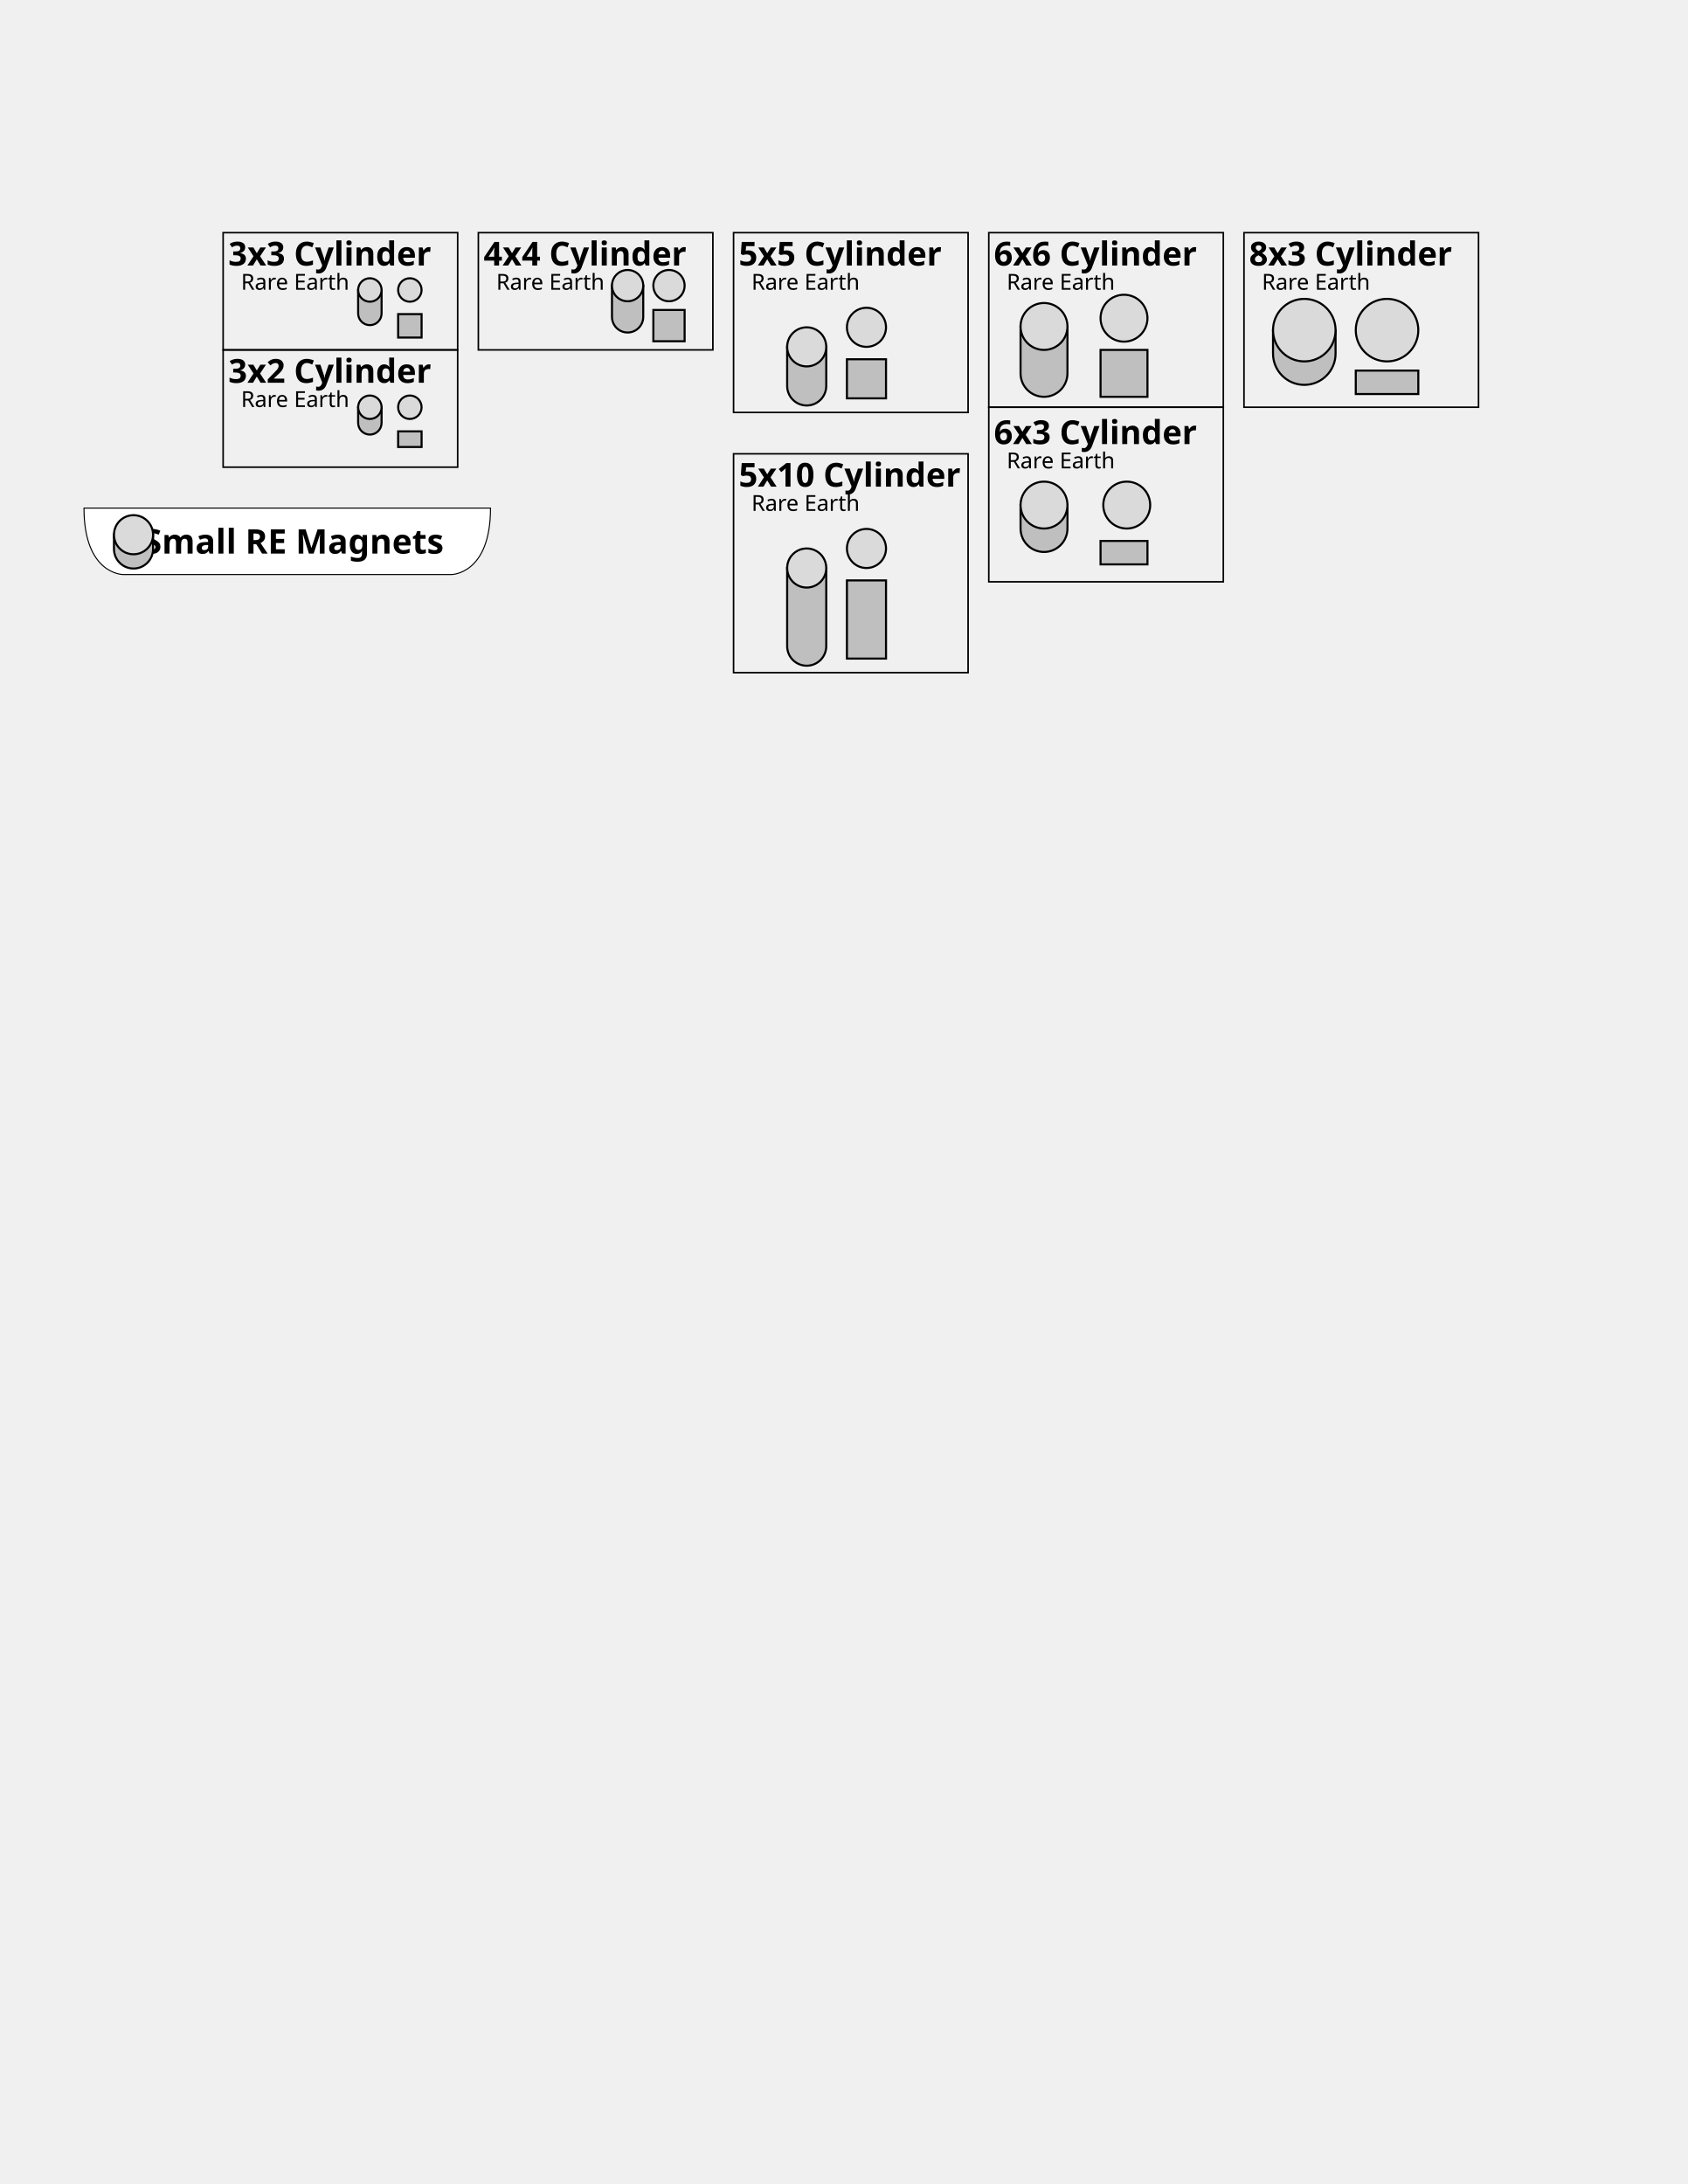
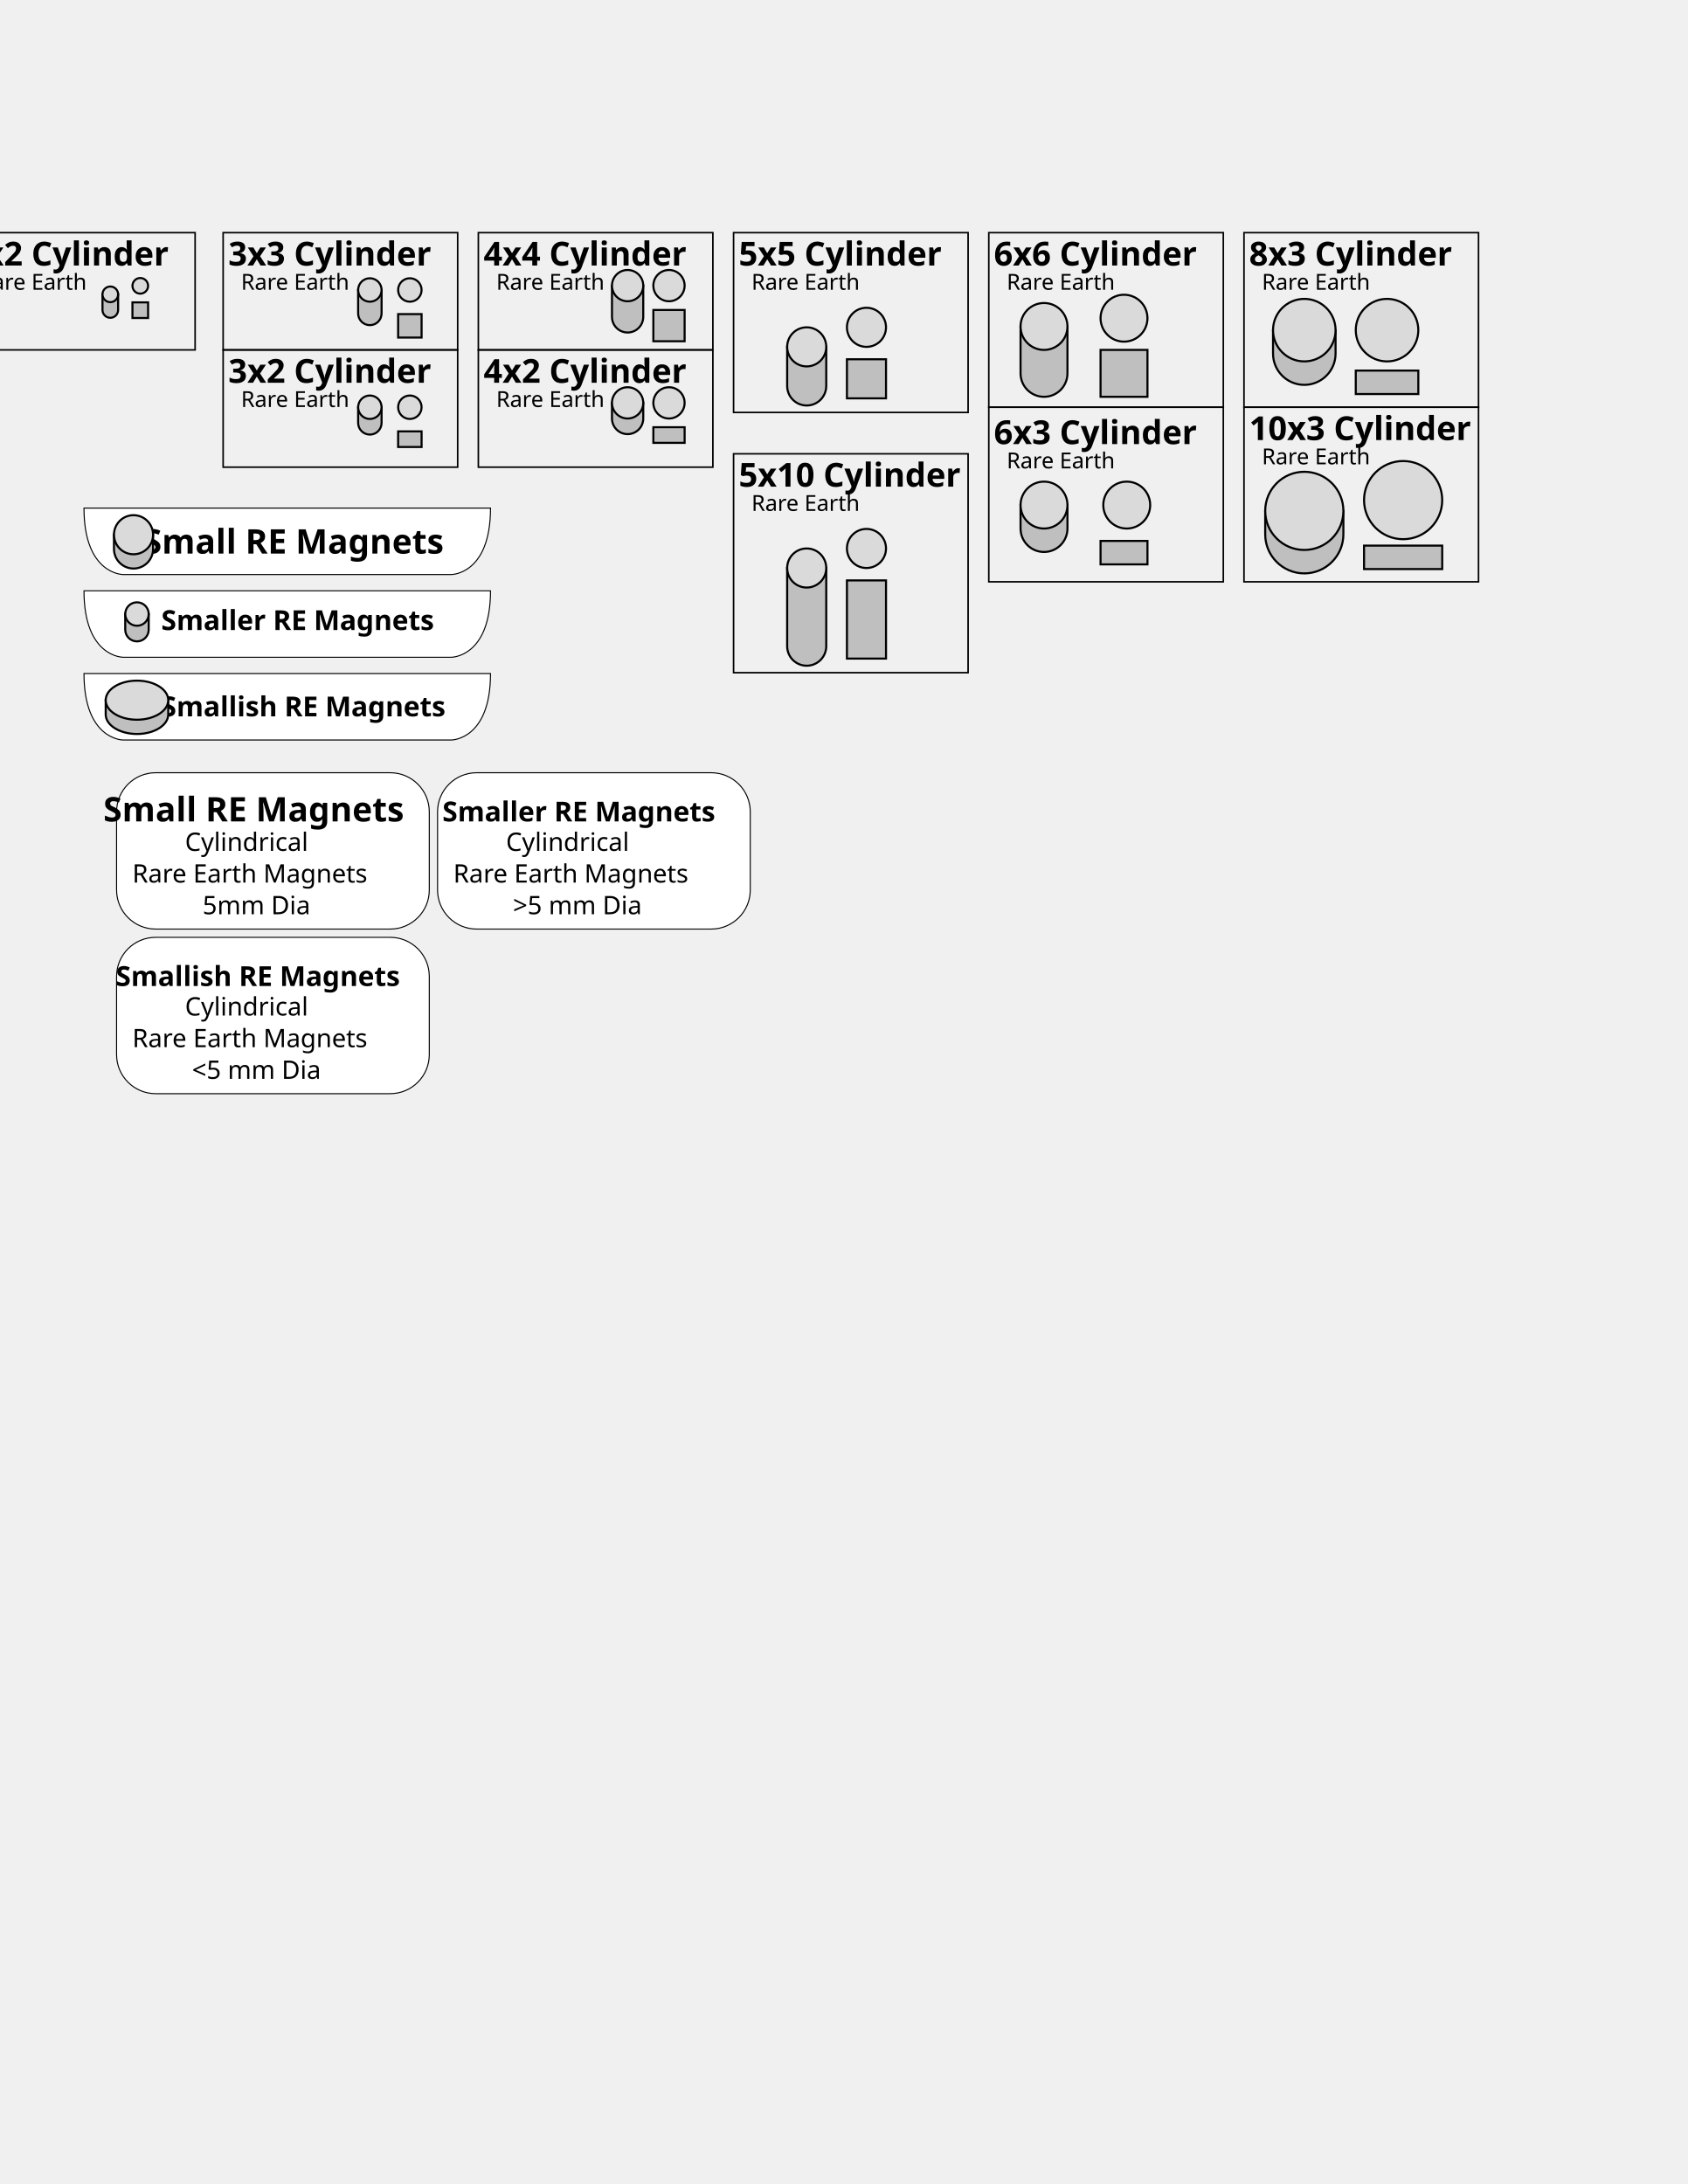
<svg xmlns="http://www.w3.org/2000/svg" width="8.5in" height="11in" viewBox="0 0 215.9 279.4" version="1.1" id="svg5">
  <defs id="defs2" />
  <g id="layer1">
    <rect style="fill:none;stroke:#000000;stroke-width:0.201;stroke-miterlimit:4;stroke-dasharray:none;stop-color:#000000" id="rect61991-9-9-3-0-0-6-07-1" width="30" height="23" x="93.834" y="29.764" />
    <text xml:space="preserve" style="font-size:4.233px;line-height:1.25;font-family:Ste;-inkscape-font-specification:Ste;stroke-width:0.265" x="94.499" y="33.965" id="text62049-11-9-4-9-8-45-15-8">
      <tspan id="tspan62047-60-4-4-3-9-8-5-5" style="font-style:normal;font-variant:normal;font-weight:bold;font-stretch:normal;font-size:4.233px;font-family:sans-serif;-inkscape-font-specification:sans-serif;stroke-width:0.265" x="94.499" y="33.965">5x5 Cylinder</tspan>
    </text>
    <text xml:space="preserve" style="font-size:2.822px;line-height:1.25;font-family:Ste;-inkscape-font-specification:Ste;text-align:start;text-anchor:start;stroke-width:0.265" x="96.116" y="37.069" id="text62053-0-4-4-3-7-94-8-3">
      <tspan style="font-style:normal;font-variant:normal;font-weight:normal;font-stretch:normal;font-size:2.822px;font-family:sans-serif;-inkscape-font-specification:sans-serif;text-align:start;text-anchor:start;stroke-width:0.265" x="96.116" y="37.069" id="tspan62051-33-68-3-5-8-13-2-8">Rare Earth</tspan>
    </text>
    <path id="path8921-4" style="fill:#bfbfbf;fill-opacity:1;stroke:#000000;stroke-width:0.265;stroke-dasharray:none;stop-color:#000000" d="m 100.689,44.374 v 5 a 2.5,2.5 0 0 0 2.5,2.5 2.5,2.5 0 0 0 2.5,-2.5 v -5 z" />
    <circle style="fill:#dadada;fill-opacity:1;stroke:#000000;stroke-width:0.265;stroke-dasharray:none;stop-color:#000000" id="path8921" cx="103.189" cy="44.374" r="2.5" />
    <rect style="fill:#bfbfbf;fill-opacity:1;stroke:#000000;stroke-width:0.265;stroke-dasharray:none;stop-color:#000000" id="rect9529" width="5" height="5" x="108.335" y="45.961" />
    <circle style="fill:#dadada;fill-opacity:1;stroke:#000000;stroke-width:0.265;stroke-dasharray:none;stop-color:#000000" id="circle9605" cx="110.835" cy="41.873" r="2.5" />
    <path id="rect61991-9-9-3-0-0-6-07-1-60" style="fill:none;stroke:#000000;stroke-width:0.201;stroke-miterlimit:4;stroke-dasharray:none;stop-color:#000000" d="M 93.834,58.056 V 86.056 H 123.834 V 58.056 Z" />
    <text xml:space="preserve" style="font-size:4.233px;line-height:1.25;font-family:Ste;-inkscape-font-specification:Ste;stroke-width:0.265" x="94.499" y="62.256" id="text62049-11-9-4-9-8-45-15-8-3">
      <tspan id="tspan62047-60-4-4-3-9-8-5-5-7" style="font-style:normal;font-variant:normal;font-weight:bold;font-stretch:normal;font-size:4.233px;font-family:sans-serif;-inkscape-font-specification:sans-serif;stroke-width:0.265" x="94.499" y="62.256">5x10 Cylinder</tspan>
    </text>
    <text xml:space="preserve" style="font-size:2.822px;line-height:1.25;font-family:Ste;-inkscape-font-specification:Ste;text-align:start;text-anchor:start;stroke-width:0.265" x="96.116" y="65.36" id="text62053-0-4-4-3-7-94-8-3-9">
      <tspan style="font-style:normal;font-variant:normal;font-weight:normal;font-stretch:normal;font-size:2.822px;font-family:sans-serif;-inkscape-font-specification:sans-serif;text-align:start;text-anchor:start;stroke-width:0.265" x="96.116" y="65.36" id="tspan62051-33-68-3-5-8-13-2-8-3">Rare Earth</tspan>
    </text>
    <path id="path8921-4-5" style="fill:#bfbfbf;fill-opacity:1;stroke:#000000;stroke-width:0.265;stroke-dasharray:none;stop-color:#000000" d="m 100.689,72.665 v 10 c -6e-5,1.381 1.119,2.5 2.5,2.5 1.381,6.1e-5 2.5,-1.119 2.5,-2.5 v -10 z" />
    <circle style="fill:#dadada;fill-opacity:1;stroke:#000000;stroke-width:0.265;stroke-dasharray:none;stop-color:#000000" id="path8921-15" cx="103.189" cy="72.665" r="2.5" />
    <path id="rect9529-6" style="fill:#bfbfbf;fill-opacity:1;stroke:#000000;stroke-width:0.265;stroke-dasharray:none;stop-color:#000000" d="M 108.335,74.252 V 84.253 h 5 V 74.252 Z" />
    <circle style="fill:#dadada;fill-opacity:1;stroke:#000000;stroke-width:0.265;stroke-dasharray:none;stop-color:#000000" id="circle9605-7" cx="110.835" cy="70.165" r="2.5" />
    <rect style="fill:none;stroke:#000000;stroke-width:0.201;stroke-miterlimit:4;stroke-dasharray:none;stop-color:#000000" id="rect61991-9-9-3-0-0-6-07-1-6" width="30" height="15" x="61.188" y="29.764" />
    <text xml:space="preserve" style="font-size:4.233px;line-height:1.25;font-family:Ste;-inkscape-font-specification:Ste;stroke-width:0.265" x="61.854" y="33.965" id="text62049-11-9-4-9-8-45-15-8-0">
      <tspan id="tspan62047-60-4-4-3-9-8-5-5-8" style="font-style:normal;font-variant:normal;font-weight:bold;font-stretch:normal;font-size:4.233px;font-family:sans-serif;-inkscape-font-specification:sans-serif;stroke-width:0.265" x="61.854" y="33.965">4x4 Cylinder</tspan>
    </text>
    <text xml:space="preserve" style="font-size:2.822px;line-height:1.25;font-family:Ste;-inkscape-font-specification:Ste;text-align:start;text-anchor:start;stroke-width:0.265" x="63.47" y="37.069" id="text62053-0-4-4-3-7-94-8-3-3">
      <tspan style="font-style:normal;font-variant:normal;font-weight:normal;font-stretch:normal;font-size:2.822px;font-family:sans-serif;-inkscape-font-specification:sans-serif;text-align:start;text-anchor:start;stroke-width:0.265" x="63.47" y="37.069" id="tspan62051-33-68-3-5-8-13-2-8-9">Rare Earth</tspan>
    </text>
    <rect style="fill:#bfbfbf;fill-opacity:1;stroke:#000000;stroke-width:0.265;stroke-dasharray:none;stop-color:#000000" id="rect9529-1" width="4" height="4" x="83.573" y="39.655" />
    <path id="rect9529-1-6" style="fill:#bfbfbf;fill-opacity:1;stroke:#000000;stroke-width:0.265;stroke-dasharray:none;stop-color:#000000" d="M 78.282 36.538 L 78.282 40.539 A 2 2 0 0 0 80.281 42.538 A 2 2 0 0 0 82.281 40.539 L 82.281 36.538 L 78.282 36.538 z " />
    <circle style="fill:#dadada;fill-opacity:1;stroke:#000000;stroke-width:0.265;stroke-dasharray:none;stop-color:#000000" id="circle9605-6" cx="85.573" cy="36.539" r="2" />
    <rect style="fill:none;stroke:#000000;stroke-width:0.201;stroke-miterlimit:4;stroke-dasharray:none;stop-color:#000000" id="rect61991-9-9-3-0-0-6-07-1-6-3" width="30" height="22.333" x="126.48" y="29.764" />
    <text xml:space="preserve" style="font-size:4.233px;line-height:1.25;font-family:Ste;-inkscape-font-specification:Ste;stroke-width:0.265" x="127.145" y="33.965" id="text62049-11-9-4-9-8-45-15-8-0-17">
      <tspan id="tspan62047-60-4-4-3-9-8-5-5-8-34" style="font-style:normal;font-variant:normal;font-weight:bold;font-stretch:normal;font-size:4.233px;font-family:sans-serif;-inkscape-font-specification:sans-serif;stroke-width:0.265" x="127.145" y="33.965">6x6 Cylinder</tspan>
    </text>
    <text xml:space="preserve" style="font-size:2.822px;line-height:1.25;font-family:Ste;-inkscape-font-specification:Ste;text-align:start;text-anchor:start;stroke-width:0.265" x="128.762" y="37.069" id="text62053-0-4-4-3-7-94-8-3-3-5">
      <tspan style="font-style:normal;font-variant:normal;font-weight:normal;font-stretch:normal;font-size:2.822px;font-family:sans-serif;-inkscape-font-specification:sans-serif;text-align:start;text-anchor:start;stroke-width:0.265" x="128.762" y="37.069" id="tspan62051-33-68-3-5-8-13-2-8-9-8">Rare Earth</tspan>
    </text>
    <rect style="fill:#bfbfbf;fill-opacity:1;stroke:#000000;stroke-width:0.265;stroke-dasharray:none;stop-color:#000000" id="rect9529-1-5" width="6" height="6" x="140.777" y="44.764" />
    <path id="rect9529-1-3-4" style="fill:#bfbfbf;fill-opacity:1;stroke:#000000;stroke-width:0.265;stroke-dasharray:none;stop-color:#000000" d="m 130.544,41.764 v 6.001 a 3,3 0 0 0 2.999,2.999 3,3 0 0 0 3,-2.999 v -6.001 z" />
    <circle style="fill:#dadada;fill-opacity:1;stroke:#000000;stroke-width:0.265;stroke-dasharray:none;stop-color:#000000" id="circle9605-6-2" cx="143.777" cy="40.706" r="3" />
    <circle style="fill:#dadada;fill-opacity:1;stroke:#000000;stroke-width:0.265;stroke-dasharray:none;stop-color:#000000" id="circle9605-6-3-5" cx="133.544" cy="41.764" r="3" />
    <rect style="fill:none;stroke:#000000;stroke-width:0.201;stroke-miterlimit:4;stroke-dasharray:none;stop-color:#000000" id="rect61991-9-9-3-0-0-6-07-1-6-3-8" width="30" height="22.333" x="126.48" y="52.097" />
    <text xml:space="preserve" style="font-size:4.233px;line-height:1.25;font-family:Ste;-inkscape-font-specification:Ste;stroke-width:0.265" x="127.145" y="56.814" id="text62049-11-9-4-9-8-45-15-8-0-17-1">
      <tspan id="tspan62047-60-4-4-3-9-8-5-5-8-34-6" style="font-style:normal;font-variant:normal;font-weight:bold;font-stretch:normal;font-size:4.233px;font-family:sans-serif;-inkscape-font-specification:sans-serif;stroke-width:0.265" x="127.145" y="56.814">6x3 Cylinder</tspan>
    </text>
    <text xml:space="preserve" style="font-size:2.822px;line-height:1.25;font-family:Ste;-inkscape-font-specification:Ste;text-align:start;text-anchor:start;stroke-width:0.265" x="128.762" y="59.918" id="text62053-0-4-4-3-7-94-8-3-3-5-1">
      <tspan style="font-style:normal;font-variant:normal;font-weight:normal;font-stretch:normal;font-size:2.822px;font-family:sans-serif;-inkscape-font-specification:sans-serif;text-align:start;text-anchor:start;stroke-width:0.265" x="128.762" y="59.918" id="tspan62051-33-68-3-5-8-13-2-8-9-8-3">Rare Earth</tspan>
    </text>
    <rect style="fill:#bfbfbf;fill-opacity:1;stroke:#000000;stroke-width:0.265;stroke-dasharray:none;stop-color:#000000" id="rect9529-1-5-7" width="6" height="3" x="140.777" y="69.201" />
    <path id="circle9605-6-2-2" style="fill:#bfbfbf;fill-opacity:1;stroke:#000000;stroke-width:0.265;stroke-dasharray:none;stop-color:#000000" d="m 130.544,64.614 v 3 a 3,3 0 0 0 3,3 3,3 0 0 0 3,-3 v -3 h -3 z" />
    <circle style="fill:#dadada;fill-opacity:1;stroke:#000000;stroke-width:0.265;stroke-dasharray:none;stop-color:#000000" id="circle9605-6-3-5-0" cx="133.544" cy="64.614" r="3" />
    <rect style="fill:none;stroke:#000000;stroke-width:0.201;stroke-miterlimit:4;stroke-dasharray:none;stop-color:#000000" id="rect61991-9-9-3-0-0-6-07-1-6-3-9" width="30" height="22.333" x="159.125" y="29.764" />
    <text xml:space="preserve" style="font-size:4.233px;line-height:1.25;font-family:Ste;-inkscape-font-specification:Ste;stroke-width:0.265" x="159.791" y="33.965" id="text62049-11-9-4-9-8-45-15-8-0-17-0">
      <tspan id="tspan62047-60-4-4-3-9-8-5-5-8-34-9" style="font-style:normal;font-variant:normal;font-weight:bold;font-stretch:normal;font-size:4.233px;font-family:sans-serif;-inkscape-font-specification:sans-serif;stroke-width:0.265" x="159.791" y="33.965">8x3 Cylinder</tspan>
    </text>
    <text xml:space="preserve" style="font-size:2.822px;line-height:1.25;font-family:Ste;-inkscape-font-specification:Ste;text-align:start;text-anchor:start;stroke-width:0.265" x="161.407" y="37.069" id="text62053-0-4-4-3-7-94-8-3-3-5-0">
      <tspan style="font-style:normal;font-variant:normal;font-weight:normal;font-stretch:normal;font-size:2.822px;font-family:sans-serif;-inkscape-font-specification:sans-serif;text-align:start;text-anchor:start;stroke-width:0.265" x="161.407" y="37.069" id="tspan62051-33-68-3-5-8-13-2-8-9-8-7">Rare Earth</tspan>
    </text>
    <rect style="fill:#bfbfbf;fill-opacity:1;stroke:#000000;stroke-width:0.265;stroke-dasharray:none;stop-color:#000000" id="rect9529-1-5-3" width="8" height="3" x="173.423" y="47.41" />
    <path id="circle9605-6-2-3" style="fill:#bfbfbf;fill-opacity:1;stroke:#000000;stroke-width:0.265;stroke-dasharray:none;stop-color:#000000" d="m 166.84,41.235 a 4,4 0 0 0 -2.642,1 h -1.359 v 3 a 4,4 0 0 0 4,4 4,4 0 0 0 4,-4 v -3 h -1.354 a 4,4 0 0 0 -2.646,-1 z" />
    <rect style="fill:none;stroke:#000000;stroke-width:0.201;stroke-miterlimit:4;stroke-dasharray:none;stop-color:#000000" id="rect61991-9-9-3-0-0-6-07-1-6-38" width="30" height="15" x="28.542" y="29.764" />
    <text xml:space="preserve" style="font-size:4.233px;line-height:1.25;font-family:Ste;-inkscape-font-specification:Ste;stroke-width:0.265" x="29.208" y="33.965" id="text62049-11-9-4-9-8-45-15-8-0-3">
      <tspan id="tspan62047-60-4-4-3-9-8-5-5-8-9" style="font-style:normal;font-variant:normal;font-weight:bold;font-stretch:normal;font-size:4.233px;font-family:sans-serif;-inkscape-font-specification:sans-serif;stroke-width:0.265" x="29.208" y="33.965">3x3 Cylinder</tspan>
    </text>
    <text xml:space="preserve" style="font-size:2.822px;line-height:1.25;font-family:Ste;-inkscape-font-specification:Ste;text-align:start;text-anchor:start;stroke-width:0.265" x="30.824" y="37.069" id="text62053-0-4-4-3-7-94-8-3-3-4">
      <tspan style="font-style:normal;font-variant:normal;font-weight:normal;font-stretch:normal;font-size:2.822px;font-family:sans-serif;-inkscape-font-specification:sans-serif;text-align:start;text-anchor:start;stroke-width:0.265" x="30.824" y="37.069" id="tspan62051-33-68-3-5-8-13-2-8-9-0">Rare Earth</tspan>
    </text>
    <rect style="fill:#bfbfbf;fill-opacity:1;stroke:#000000;stroke-width:0.265;stroke-dasharray:none;stop-color:#000000" id="rect9529-1-1" width="3" height="3" x="50.927" y="40.184" />
    <path id="rect9529-1-3-7" style="fill:#bfbfbf;fill-opacity:1;stroke:#000000;stroke-width:0.265;stroke-dasharray:none;stop-color:#000000" d="m 45.811,37.097 v 3 a 1.5,1.5 0 0 0 1.5,1.5 1.5,1.5 0 0 0 1.5,-1.5 v -3 z" />
    <circle style="fill:#dadada;fill-opacity:1;stroke:#000000;stroke-width:0.265;stroke-dasharray:none;stop-color:#000000" id="circle9605-6-1" cx="52.427" cy="37.097" r="1.5" />
    <circle style="fill:#dadada;fill-opacity:1;stroke:#000000;stroke-width:0.265;stroke-dasharray:none;stop-color:#000000" id="circle9605-6-3-9" cx="47.311" cy="37.097" r="1.5" />
    <rect style="fill:none;stroke:#000000;stroke-width:0.201;stroke-miterlimit:4;stroke-dasharray:none;stop-color:#000000" id="rect61991-9-9-3-0-0-6-07-1-6-7-8" width="30" height="15" x="28.542" y="44.764" />
    <text xml:space="preserve" style="font-size:4.233px;line-height:1.25;font-family:Ste;-inkscape-font-specification:Ste;stroke-width:0.265" x="29.208" y="48.965" id="text62049-11-9-4-9-8-45-15-8-0-1-7">
      <tspan id="tspan62047-60-4-4-3-9-8-5-5-8-3-5" style="font-style:normal;font-variant:normal;font-weight:bold;font-stretch:normal;font-size:4.233px;font-family:sans-serif;-inkscape-font-specification:sans-serif;stroke-width:0.265" x="29.208" y="48.965">3x2 Cylinder</tspan>
    </text>
    <text xml:space="preserve" style="font-size:2.822px;line-height:1.25;font-family:Ste;-inkscape-font-specification:Ste;text-align:start;text-anchor:start;stroke-width:0.265" x="30.824" y="52.069" id="text62053-0-4-4-3-7-94-8-3-3-7-1">
      <tspan style="font-style:normal;font-variant:normal;font-weight:normal;font-stretch:normal;font-size:2.822px;font-family:sans-serif;-inkscape-font-specification:sans-serif;text-align:start;text-anchor:start;stroke-width:0.265" x="30.824" y="52.069" id="tspan62051-33-68-3-5-8-13-2-8-9-7-5">Rare Earth</tspan>
    </text>
    <rect style="fill:#bfbfbf;fill-opacity:1;stroke:#000000;stroke-width:0.265;stroke-dasharray:none;stop-color:#000000" id="rect9529-1-8-7" width="3" height="2" x="50.927" y="55.184" />
    <path id="rect9529-1-3-8-0" style="fill:#bfbfbf;fill-opacity:1;stroke:#000000;stroke-width:0.265;stroke-dasharray:none;stop-color:#000000" d="m 45.811,52.097 v 2 c 1.93e-4,0.828 0.671,1.499 1.5,1.5 0.828,9.2e-5 1.5,-0.671 1.5,-1.5 v -2 z" />
    <circle style="fill:#dadada;fill-opacity:1;stroke:#000000;stroke-width:0.265;stroke-dasharray:none;stop-color:#000000" id="circle9605-6-35-8" cx="52.427" cy="52.097" r="1.5" />
    <circle style="fill:#dadada;fill-opacity:1;stroke:#000000;stroke-width:0.265;stroke-dasharray:none;stop-color:#000000" id="circle9605-6-3-7-1" cx="47.311" cy="52.097" r="1.5" />
    <path id="path75959" style="fill:#ffffff;stroke:#000000;stroke-width:0.132;stroke-miterlimit:4;stroke-dasharray:none;stop-color:#000000" d="m 10.743,65.001 c 0,8.5 5,8.5 5,8.5 h 19.359 3.281 19.36 c 0,0 5,-2.5e-4 5,-8.5 H 38.384 35.102 Z" />
    <text xml:space="preserve" style="font-size:4.348px;line-height:1.25;font-family:Ste;-inkscape-font-specification:Ste;stroke-width:0.082" x="40.363" y="70.816" id="text75963">
      <tspan id="tspan75961" style="font-style:normal;font-variant:normal;font-weight:bold;font-stretch:normal;font-family:sans-serif;-inkscape-font-specification:sans-serif;text-align:center;text-anchor:middle;stroke-width:0.082" x="40.363" y="70.816">Small RE Magnets</tspan>
    </text>
    <path id="path8921-4-3" style="fill:#bfbfbf;fill-opacity:1;stroke:#000000;stroke-width:0.265;stroke-dasharray:none;stop-color:#000000" d="m 14.579,68.407 v 1.825 c -5.9e-5,1.381 1.119,2.5 2.5,2.5 1.381,5.9e-5 2.5,-1.119 2.5,-2.5 v -1.825 z" />
    <circle style="fill:#dadada;fill-opacity:1;stroke:#000000;stroke-width:0.265;stroke-dasharray:none;stop-color:#000000" id="path8921-1" cx="17.079" cy="68.407" r="2.5" />
    <circle style="fill:#dadada;fill-opacity:1;stroke:#000000;stroke-width:0.265;stroke-dasharray:none;stop-color:#000000" id="circle562" cx="166.839" cy="42.235" r="4" />
    <circle style="fill:#dadada;fill-opacity:1;stroke:#000000;stroke-width:0.265;stroke-dasharray:none;stop-color:#000000" id="circle1348" cx="177.423" cy="42.235" r="4" />
+     <rect style="fill:none;stroke:#000000;stroke-width:0.201;stroke-miterlimit:4;stroke-dasharray:none;stop-color:#000000" id="rect61991-9-9-3-0-0-6-07-1-6-3-9-1" width="30" height="22.333" x="159.125" y="52.097" />
+     <text xml:space="preserve" style="font-size:4.233px;line-height:1.25;font-family:Ste;-inkscape-font-specification:Ste;stroke-width:0.265" x="159.791" y="56.297" id="text62049-11-9-4-9-8-45-15-8-0-17-0-2">
+       <tspan id="tspan62047-60-4-4-3-9-8-5-5-8-34-9-6" style="font-style:normal;font-variant:normal;font-weight:bold;font-stretch:normal;font-size:4.233px;font-family:sans-serif;-inkscape-font-specification:sans-serif;stroke-width:0.265" x="159.791" y="56.297">10x3 Cylinder</tspan>
+     </text>
+     <text xml:space="preserve" style="font-size:2.822px;line-height:1.25;font-family:Ste;-inkscape-font-specification:Ste;text-align:start;text-anchor:start;stroke-width:0.265" x="161.407" y="59.401" id="text62053-0-4-4-3-7-94-8-3-3-5-0-9">
+       <tspan style="font-style:normal;font-variant:normal;font-weight:normal;font-stretch:normal;font-size:2.822px;font-family:sans-serif;-inkscape-font-specification:sans-serif;text-align:start;text-anchor:start;stroke-width:0.265" x="161.407" y="59.401" id="tspan62051-33-68-3-5-8-13-2-8-9-8-7-1">Rare Earth</tspan>
+     </text>
+     <rect style="fill:#bfbfbf;fill-opacity:1;stroke:#000000;stroke-width:0.265;stroke-dasharray:none;stop-color:#000000" id="rect9529-1-5-3-3" width="10" height="3" x="174.481" y="69.801" />
+     <path id="rect9529-1-5-3-3-2" style="fill:#bfbfbf;fill-opacity:1;stroke:#000000;stroke-width:0.265;stroke-dasharray:none;stop-color:#000000" d="m 166.839,63.355 a 5,5 0 0 0 -3.996,2 h -1.004 V 68.355 a 5,5 0 0 0 5,5 5,5 0 0 0 5,-5 v -3 h -1 a 5,5 0 0 0 -4,-2 z" />
+     <circle style="fill:#dadada;fill-opacity:1;stroke:#000000;stroke-width:0.265;stroke-dasharray:none;stop-color:#000000" id="circle1348-3" cx="179.481" cy="63.98" r="5" />
+     <circle style="fill:#dadada;fill-opacity:1;stroke:#000000;stroke-width:0.265;stroke-dasharray:none;stop-color:#000000" id="circle1348-3-1" cx="166.839" cy="65.355" r="5" />
    <circle style="fill:#dadada;fill-opacity:1;stroke:#000000;stroke-width:0.265;stroke-dasharray:none;stop-color:#000000" id="circle2918" cx="144.127" cy="64.614" r="3" />
    <circle style="fill:#dadada;fill-opacity:1;stroke:#000000;stroke-width:0.265;stroke-dasharray:none;stop-color:#000000" id="circle3276" cx="80.281" cy="36.539" r="2" />
+     <rect style="fill:none;stroke:#000000;stroke-width:0.201;stroke-miterlimit:4;stroke-dasharray:none;stop-color:#000000" id="rect61991-9-9-3-0-0-6-07-1-6-4" width="30" height="15" x="61.188" y="44.764" />
+     <text xml:space="preserve" style="font-size:4.233px;line-height:1.25;font-family:Ste;-inkscape-font-specification:Ste;stroke-width:0.265" x="61.854" y="48.965" id="text62049-11-9-4-9-8-45-15-8-0-5">
+       <tspan id="tspan62047-60-4-4-3-9-8-5-5-8-6" style="font-style:normal;font-variant:normal;font-weight:bold;font-stretch:normal;font-size:4.233px;font-family:sans-serif;-inkscape-font-specification:sans-serif;stroke-width:0.265" x="61.854" y="48.965">4x2 Cylinder</tspan>
+     </text>
+     <text xml:space="preserve" style="font-size:2.822px;line-height:1.25;font-family:Ste;-inkscape-font-specification:Ste;text-align:start;text-anchor:start;stroke-width:0.265" x="63.47" y="52.069" id="text62053-0-4-4-3-7-94-8-3-3-8">
+       <tspan style="font-style:normal;font-variant:normal;font-weight:normal;font-stretch:normal;font-size:2.822px;font-family:sans-serif;-inkscape-font-specification:sans-serif;text-align:start;text-anchor:start;stroke-width:0.265" x="63.47" y="52.069" id="tspan62051-33-68-3-5-8-13-2-8-9-4">Rare Earth</tspan>
+     </text>
+     <path id="rect9529-1-9" style="fill:#bfbfbf;fill-opacity:1;stroke:#000000;stroke-width:0.265;stroke-dasharray:none;stop-color:#000000" d="m 78.282,51.538 v 2 c 6.7e-5,1.104 0.895,2 2,2 1.104,-6.7e-5 2,-0.895 2,-2 v -2 z m 5.292,3.117 V 56.655 h 4 v -2 z" />
+     <circle style="fill:#dadada;fill-opacity:1;stroke:#000000;stroke-width:0.265;stroke-dasharray:none;stop-color:#000000" id="circle9605-6-14" cx="85.573" cy="51.539" r="2" />
+     <circle style="fill:#dadada;fill-opacity:1;stroke:#000000;stroke-width:0.265;stroke-dasharray:none;stop-color:#000000" id="circle3276-3" cx="80.281" cy="51.539" r="2" />
+     <rect style="fill:none;stroke:#000000;stroke-width:0.201;stroke-miterlimit:4;stroke-dasharray:none;stop-color:#000000" id="rect61991-9-9-3-0-0-6-07-1-6-4-1" width="30" height="15" x="-5.042" y="29.764" />
+     <text xml:space="preserve" style="font-size:4.233px;line-height:1.25;font-family:Ste;-inkscape-font-specification:Ste;stroke-width:0.265" x="-4.376" y="33.965" id="text62049-11-9-4-9-8-45-15-8-0-5-6">
+       <tspan id="tspan62047-60-4-4-3-9-8-5-5-8-6-4" style="font-style:normal;font-variant:normal;font-weight:bold;font-stretch:normal;font-size:4.233px;font-family:sans-serif;-inkscape-font-specification:sans-serif;stroke-width:0.265" x="-4.376" y="33.965">2x2 Cylinder</tspan>
+     </text>
+     <text xml:space="preserve" style="font-size:2.822px;line-height:1.25;font-family:Ste;-inkscape-font-specification:Ste;text-align:start;text-anchor:start;stroke-width:0.265" x="-2.76" y="37.069" id="text62053-0-4-4-3-7-94-8-3-3-8-5">
+       <tspan style="font-style:normal;font-variant:normal;font-weight:normal;font-stretch:normal;font-size:2.822px;font-family:sans-serif;-inkscape-font-specification:sans-serif;text-align:start;text-anchor:start;stroke-width:0.265" x="-2.76" y="37.069" id="tspan62051-33-68-3-5-8-13-2-8-9-4-9">Rare Earth</tspan>
+     </text>
+     <path style="fill:#bfbfbf;fill-opacity:1;stroke:#000000;stroke-width:0.265;stroke-dasharray:none;stop-color:#000000" d="m 16.943,38.682 v 2 h 2 v -2 z" id="path35467" />
+     <path id="path35467-1" style="fill:#bfbfbf;fill-opacity:1;stroke:#000000;stroke-width:0.265;stroke-dasharray:none;stop-color:#000000" d="m 13.11,37.655 v 2 a 1,1 0 0 0 1,1 1,1 0 0 0 1,-1 v -2 z" />
+     <circle style="fill:#dadada;fill-opacity:1;stroke:#000000;stroke-width:0.265;stroke-dasharray:none;stop-color:#000000" id="circle9605-6-14-8" cx="17.943" cy="36.565" r="1" />
+     <circle style="fill:#dadada;fill-opacity:1;stroke:#000000;stroke-width:0.265;stroke-dasharray:none;stop-color:#000000" id="circle3276-3-4" cx="14.11" cy="37.655" r="1" />
+     <rect style="fill:#ffffff;stroke:#000000;stroke-width:0.132;stroke-miterlimit:4;stroke-dasharray:none;stop-color:#000000" id="rect846-4-6-8-3" width="40" height="20" x="14.912" y="98.856" ry="5" />
+     <text xml:space="preserve" style="font-size:4.348px;line-height:1.25;font-family:Ste;-inkscape-font-specification:Ste;stroke-width:0.082" x="35.273" y="105.086" id="text8073-9-1-3-0">
+       <tspan id="tspan8071-62-9-3-1" style="font-style:normal;font-variant:normal;font-weight:bold;font-stretch:normal;font-family:sans-serif;-inkscape-font-specification:sans-serif;text-align:center;text-anchor:middle;stroke-width:0.082" x="35.273" y="105.086">Small RE Magnets</tspan>
+     </text>
+     <text xml:space="preserve" style="font-size:3.242px;line-height:1.25;font-family:Ste;-inkscape-font-specification:Ste;stroke-width:0.061" x="34.912" y="108.856" id="text8160-9-1-4-4">
+       <tspan id="tspan8158-2-1-3-1" style="font-style:normal;font-variant:normal;font-weight:normal;font-stretch:normal;font-family:sans-serif;-inkscape-font-specification:sans-serif;text-align:center;text-anchor:middle;stroke-width:0.061" x="34.912" y="108.856">Cylindrical </tspan>
+       <tspan style="font-style:normal;font-variant:normal;font-weight:normal;font-stretch:normal;font-family:sans-serif;-inkscape-font-specification:sans-serif;text-align:center;text-anchor:middle;stroke-width:0.061" x="34.912" y="112.908" id="tspan37501">Rare Earth Magnets</tspan>
+       <tspan style="font-style:normal;font-variant:normal;font-weight:normal;font-stretch:normal;font-family:sans-serif;-inkscape-font-specification:sans-serif;text-align:center;text-anchor:middle;stroke-width:0.061" x="34.912" y="116.959" id="tspan37503">5mm Dia</tspan>
+     </text>
+     <rect style="fill:#ffffff;stroke:#000000;stroke-width:0.132;stroke-miterlimit:4;stroke-dasharray:none;stop-color:#000000" id="rect846-4-6-8-3-9" width="40" height="20" x="55.97" y="98.856" ry="5" />
+     <text xml:space="preserve" style="font-size:3.528px;line-height:1.25;font-family:Ste;-inkscape-font-specification:Ste;stroke-width:0.082" x="76.331" y="105.086" id="text8073-9-1-3-0-1">
+       <tspan id="tspan8071-62-9-3-1-4" style="font-style:normal;font-variant:normal;font-weight:bold;font-stretch:normal;font-size:3.528px;font-family:sans-serif;-inkscape-font-specification:sans-serif;text-align:center;text-anchor:middle;stroke-width:0.082" x="76.331" y="105.086">Smaller RE Magnets</tspan>
+     </text>
+     <text xml:space="preserve" style="font-size:3.242px;line-height:1.25;font-family:Ste;-inkscape-font-specification:Ste;stroke-width:0.061" x="75.97" y="108.856" id="text8160-9-1-4-4-5">
+       <tspan id="tspan8158-2-1-3-1-7" style="font-style:normal;font-variant:normal;font-weight:normal;font-stretch:normal;font-family:sans-serif;-inkscape-font-specification:sans-serif;text-align:center;text-anchor:middle;stroke-width:0.061" x="75.97" y="108.856">Cylindrical </tspan>
+       <tspan style="font-style:normal;font-variant:normal;font-weight:normal;font-stretch:normal;font-family:sans-serif;-inkscape-font-specification:sans-serif;text-align:center;text-anchor:middle;stroke-width:0.061" x="75.97" y="112.908" id="tspan37501-4">Rare Earth Magnets</tspan>
+       <tspan style="font-style:normal;font-variant:normal;font-weight:normal;font-stretch:normal;font-family:sans-serif;-inkscape-font-specification:sans-serif;text-align:center;text-anchor:middle;stroke-width:0.061" x="75.97" y="116.959" id="tspan37503-9">&gt;5 mm Dia</tspan>
+     </text>
+     <rect style="fill:#ffffff;stroke:#000000;stroke-width:0.132;stroke-miterlimit:4;stroke-dasharray:none;stop-color:#000000" id="rect846-4-6-8-3-9-4" width="40" height="20" x="14.912" y="119.914" ry="5" />
+     <text xml:space="preserve" style="font-size:3.528px;line-height:1.25;font-family:Ste;-inkscape-font-specification:Ste;stroke-width:0.082" x="35.273" y="126.144" id="text8073-9-1-3-0-1-6">
+       <tspan id="tspan8071-62-9-3-1-4-4" style="font-style:normal;font-variant:normal;font-weight:bold;font-stretch:normal;font-size:3.528px;font-family:sans-serif;-inkscape-font-specification:sans-serif;text-align:center;text-anchor:middle;stroke-width:0.082" x="35.273" y="126.144">Smallish RE Magnets</tspan>
+     </text>
+     <text xml:space="preserve" style="font-size:3.242px;line-height:1.25;font-family:Ste;-inkscape-font-specification:Ste;stroke-width:0.061" x="34.912" y="129.914" id="text8160-9-1-4-4-5-6">
+       <tspan id="tspan8158-2-1-3-1-7-3" style="font-style:normal;font-variant:normal;font-weight:normal;font-stretch:normal;font-family:sans-serif;-inkscape-font-specification:sans-serif;text-align:center;text-anchor:middle;stroke-width:0.061" x="34.912" y="129.914">Cylindrical </tspan>
+       <tspan style="font-style:normal;font-variant:normal;font-weight:normal;font-stretch:normal;font-family:sans-serif;-inkscape-font-specification:sans-serif;text-align:center;text-anchor:middle;stroke-width:0.061" x="34.912" y="133.966" id="tspan37501-4-0">Rare Earth Magnets</tspan>
+       <tspan style="font-style:normal;font-variant:normal;font-weight:normal;font-stretch:normal;font-family:sans-serif;-inkscape-font-specification:sans-serif;text-align:center;text-anchor:middle;stroke-width:0.061" x="34.912" y="138.018" id="tspan37503-9-5">&lt;5 mm Dia</tspan>
+     </text>
+     <path id="path37312" style="fill:#ffffff;stroke:#000000;stroke-width:0.132;stroke-miterlimit:4;stroke-dasharray:none;stop-color:#000000" d="m 10.743,75.584 c 0,8.5 5,8.5 5,8.5 h 19.359 3.281 19.36 c 0,0 5,-2.5e-4 5,-8.5 H 38.384 35.102 Z" />
+     <text xml:space="preserve" style="font-size:3.528px;line-height:1.25;font-family:Ste;-inkscape-font-specification:Ste;stroke-width:0.082" x="40.366" y="80.598" id="text37316">
+       <tspan id="tspan37314" style="font-style:normal;font-variant:normal;font-weight:bold;font-stretch:normal;font-size:3.528px;font-family:sans-serif;-inkscape-font-specification:sans-serif;text-align:center;text-anchor:middle;stroke-width:0.082" x="40.366" y="80.598">Smaller RE Magnets</tspan>
+     </text>
+     <path id="path37322" style="fill:#ffffff;stroke:#000000;stroke-width:0.132;stroke-miterlimit:4;stroke-dasharray:none;stop-color:#000000" d="m 10.743,86.168 c 0,8.5 5,8.5 5,8.5 h 19.359 3.281 19.36 c 0,0 5,-2.5e-4 5,-8.5 H 38.384 35.102 Z" />
+     <text xml:space="preserve" style="font-size:3.528px;line-height:1.25;font-family:Ste;-inkscape-font-specification:Ste;stroke-width:0.082" x="41.096" y="91.639" id="text37326">
+       <tspan id="tspan37324" style="font-style:normal;font-variant:normal;font-weight:bold;font-stretch:normal;font-size:3.528px;font-family:sans-serif;-inkscape-font-specification:sans-serif;text-align:center;text-anchor:middle;stroke-width:0.082" x="41.096" y="91.639">Smallish RE Magnets</tspan>
+     </text>
+     <path id="path37328" style="fill:#bfbfbf;fill-opacity:1;stroke:#000000;stroke-width:0.265;stroke-dasharray:none;stop-color:#000000" d="m 13.521,89.574 v 1.825 c -9.4e-5,1.381 1.791,2.5 4,2.5 2.209,5.9e-5 4,-1.119 4,-2.5 v -1.825 z" />
+     <ellipse style="fill:#dadada;fill-opacity:1;stroke:#000000;stroke-width:0.265;stroke-dasharray:none;stop-color:#000000" id="circle37330" cx="17.52" cy="89.574" rx="4" ry="2.5" />
+     <path id="rect9529-1-3-8-0-0" style="fill:#bfbfbf;fill-opacity:1;stroke:#000000;stroke-width:0.265;stroke-dasharray:none;stop-color:#000000" d="m 16.02,78.553 v 2 c 1.93e-4,0.828 0.671,1.499 1.5,1.5 0.828,9.2e-5 1.5,-0.671 1.5,-1.5 V 78.553 Z" />
+     <circle style="fill:#dadada;fill-opacity:1;stroke:#000000;stroke-width:0.265;stroke-dasharray:none;stop-color:#000000" id="circle9605-6-3-7-1-9" cx="17.52" cy="78.553" r="1.5" />
  </g>
</svg>
